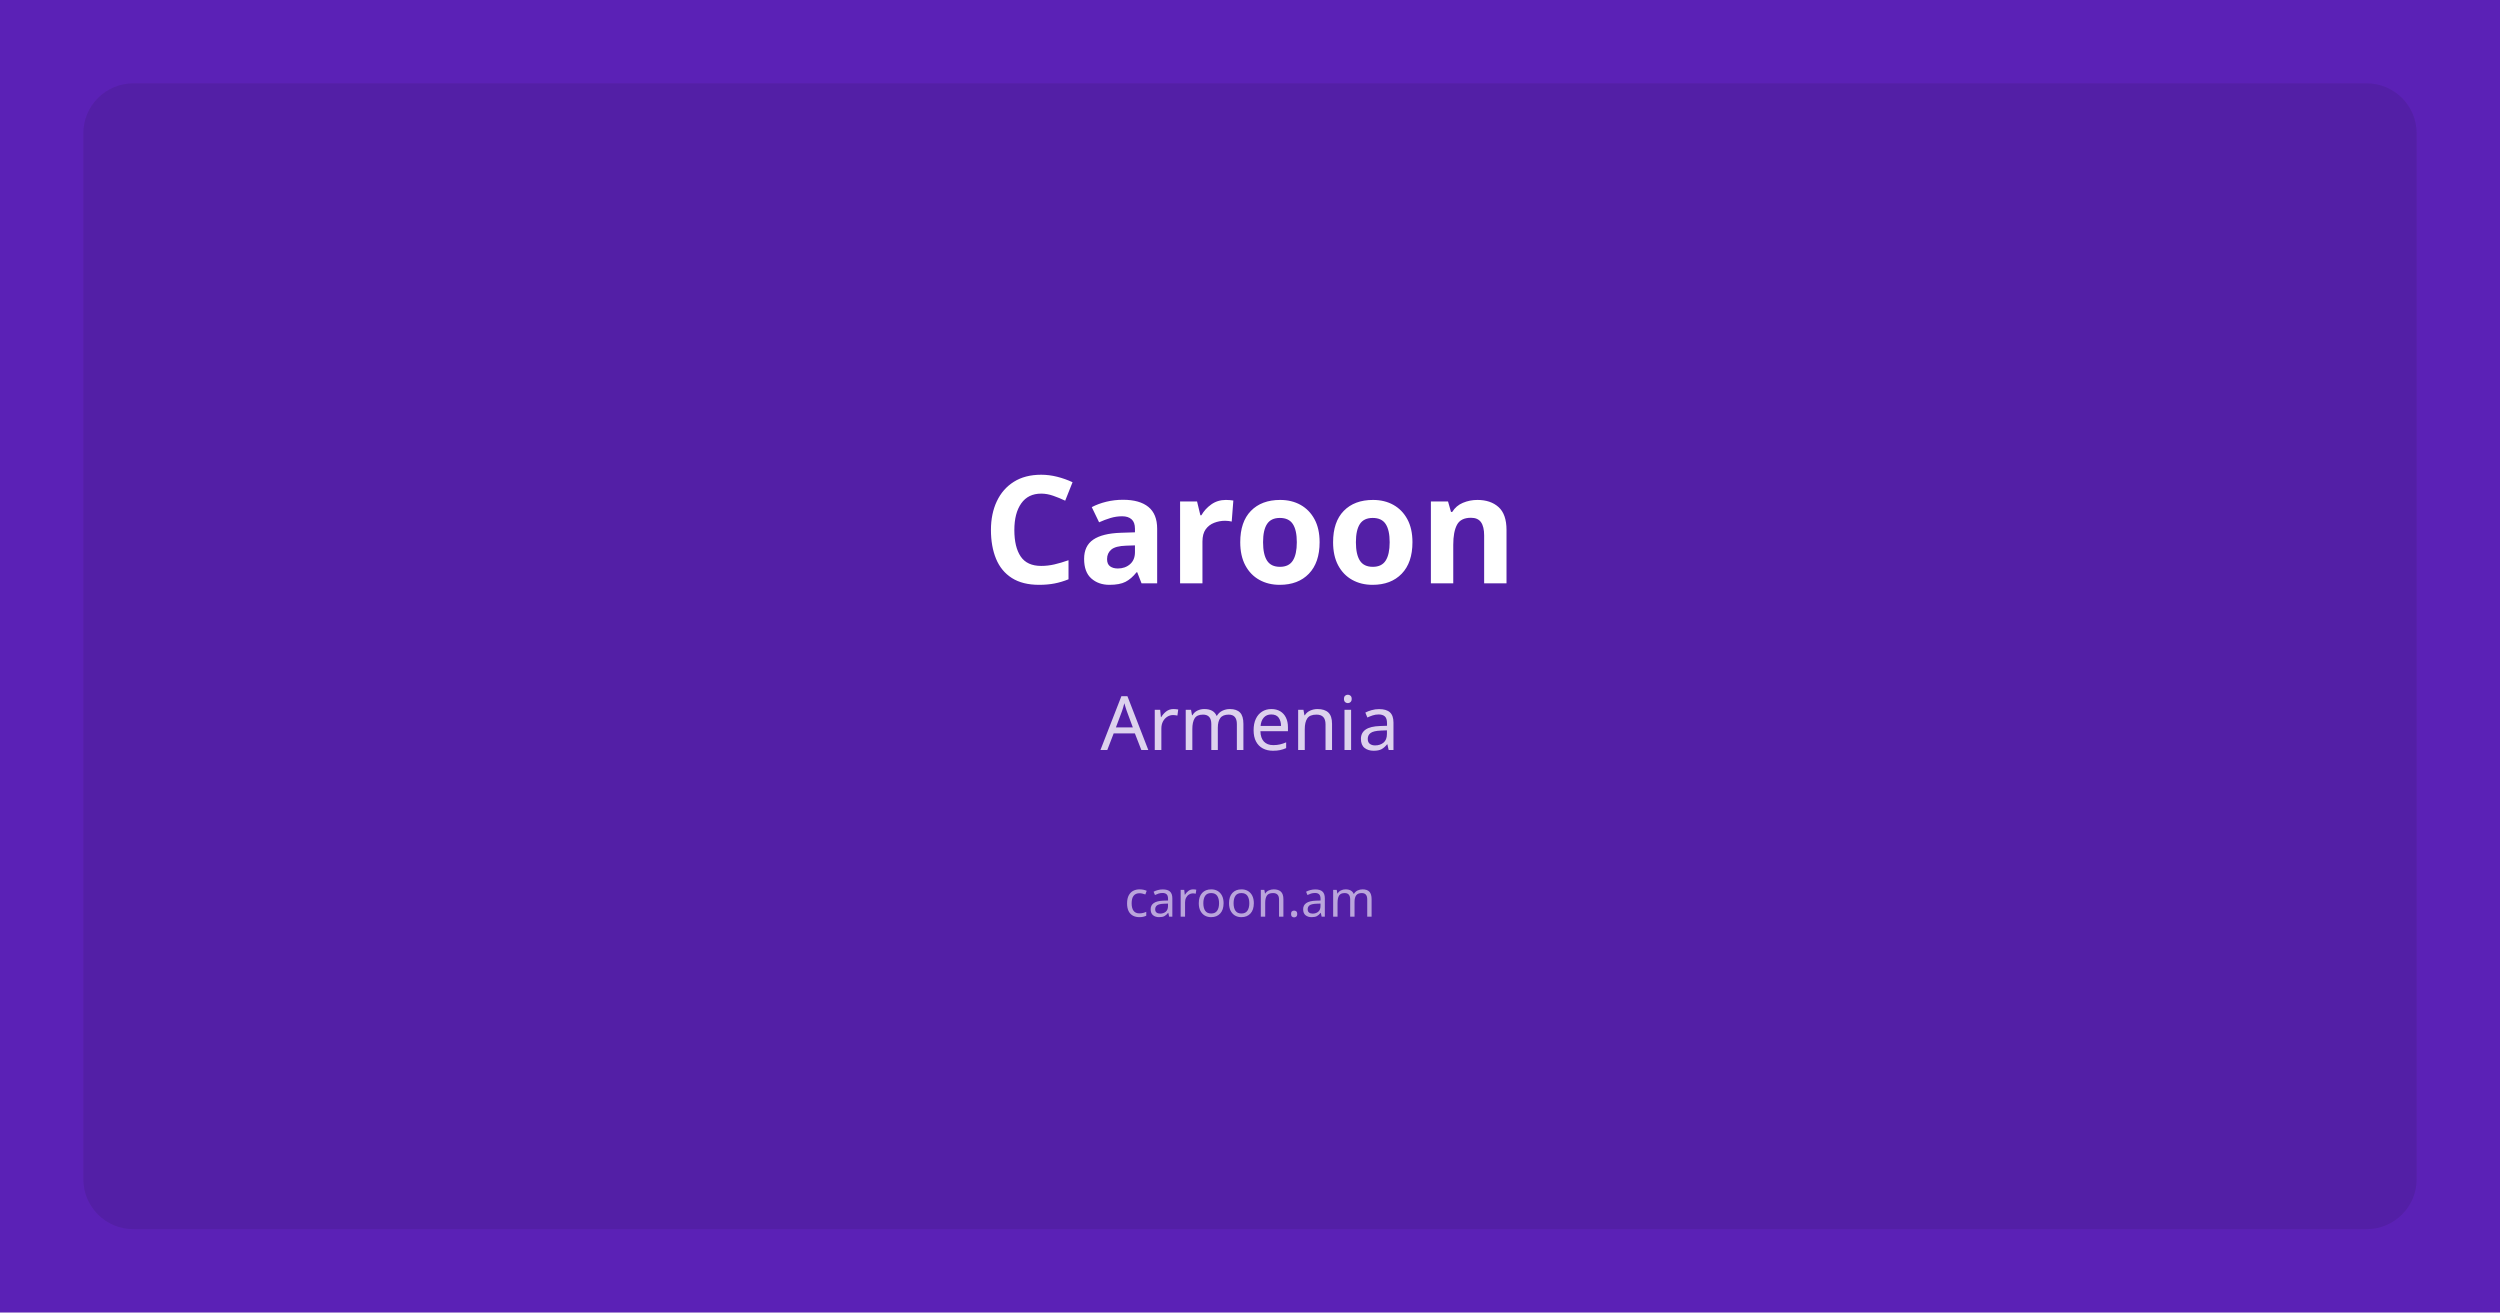
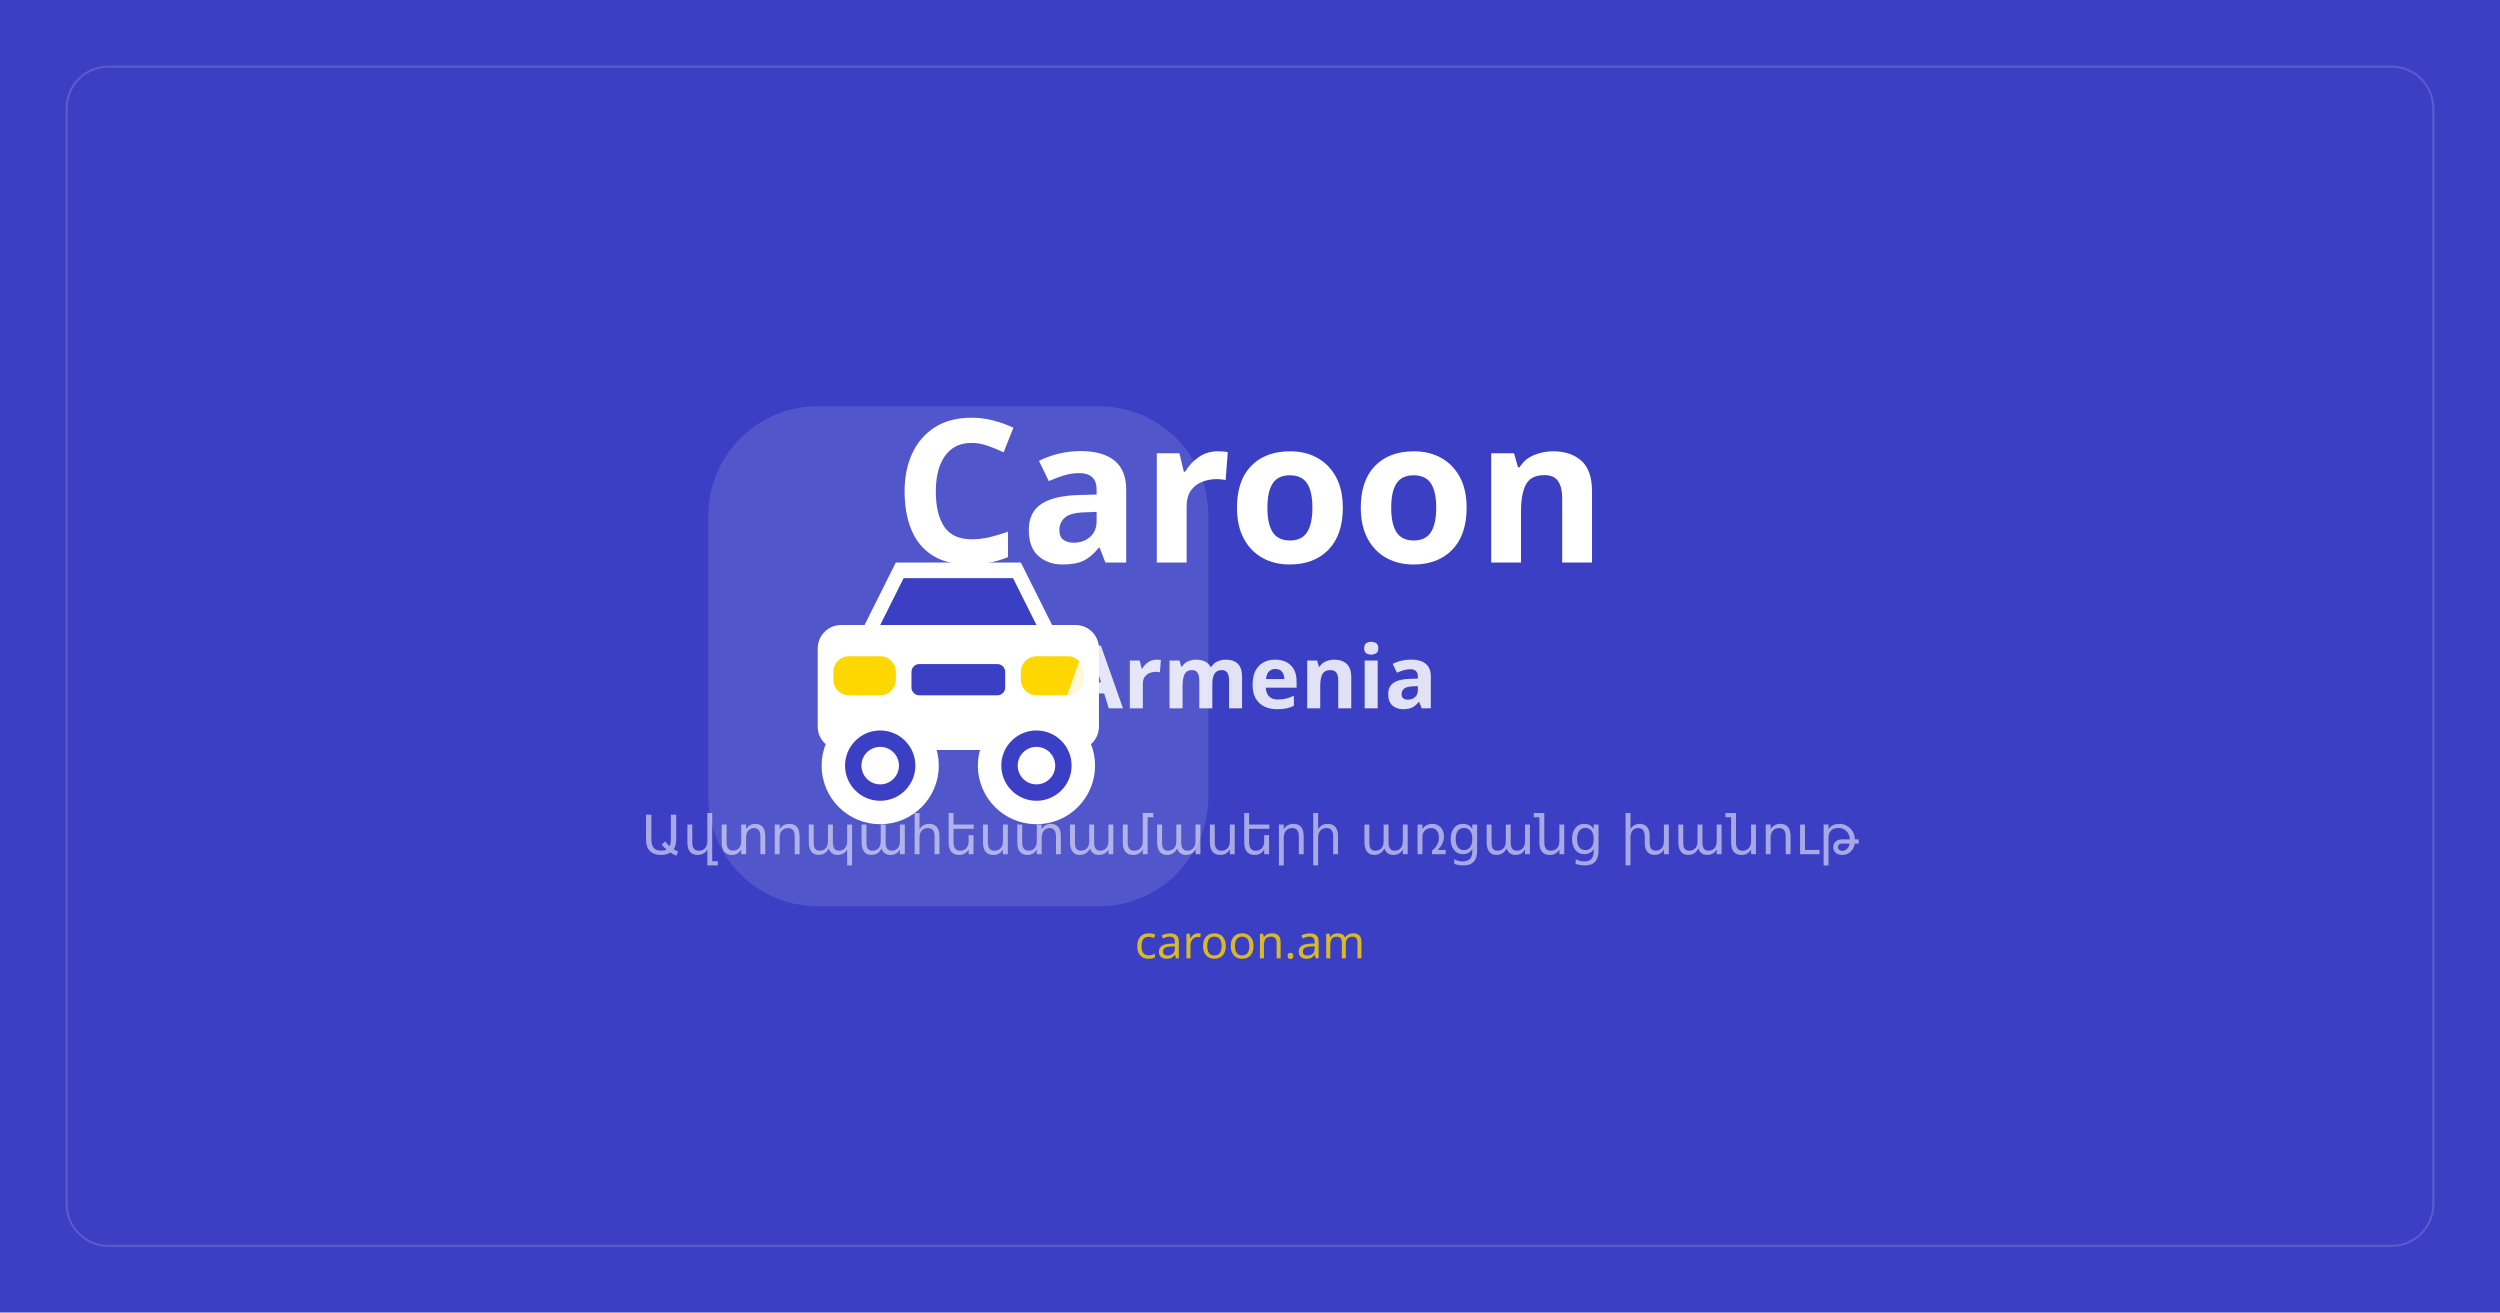
<svg xmlns="http://www.w3.org/2000/svg" width="1200" height="630">
-   <rect width="1200" height="630" fill="#5B21B6" />
-   <rect x="40" y="40" width="1120" height="550" rx="24" fill="#4C1D95" opacity="0.5" />
-   <text x="600" y="280" text-anchor="middle" font-family="system-ui,sans-serif" font-size="72" font-weight="800" fill="white">Caroon</text>
-   <text x="600" y="360" text-anchor="middle" font-family="system-ui,sans-serif" font-size="36" fill="white" opacity="0.8">Armenia</text>
-   <text x="600" y="440" text-anchor="middle" font-family="system-ui,sans-serif" font-size="24" fill="white" opacity="0.6">caroon.am</text>
+   <rect width="1200" height="630" fill="#3B3FC4" />
+   <rect x="32" y="32" width="1136" height="566" rx="20" fill="none" stroke="white" stroke-width="1" opacity="0.15" />
+   <g transform="translate(340, 195) scale(7.5)">
+     <rect width="32" height="32" rx="7" fill="white" opacity="0.12" />
+     <path d="M10 14 L12 10 L20 10 L22 14 Z" fill="white" />
+     <rect x="7" y="14" width="18" height="8" rx="1.5" fill="white" />
+     <path d="M11 14 L12.5 11 L19.5 11 L21 14 Z" fill="#3B3FC4" />
+     <rect x="8" y="16" width="4" height="2.5" rx="1" fill="#FFD700" />
+     <rect x="20" y="16" width="4" height="2.5" rx="1" fill="#FFD700" />
+     <rect x="13" y="16.5" width="6" height="2" rx="0.5" fill="#3B3FC4" />
+     <circle cx="11" cy="23" r="3" fill="#3B3FC4" stroke="white" stroke-width="1.5" />
+     <circle cx="11" cy="23" r="1.2" fill="white" />
+     <circle cx="21" cy="23" r="3" fill="#3B3FC4" stroke="white" stroke-width="1.5" />
+     <circle cx="21" cy="23" r="1.2" fill="white" />
+   </g>
+   <text x="600" y="270" text-anchor="middle" font-family="system-ui,sans-serif" font-size="96" font-weight="800" fill="white">Caroon</text>
+   <text x="600" y="340" text-anchor="middle" font-family="system-ui,sans-serif" font-size="42" font-weight="600" fill="white" opacity="0.85">Armenia</text>
+   <text x="600" y="410" text-anchor="middle" font-family="system-ui,sans-serif" font-size="26" fill="white" opacity="0.55">Ավտոպահեստամասերի առցանց խանութ</text>
+   <text x="600" y="460" text-anchor="middle" font-family="system-ui,sans-serif" font-size="22" fill="#FFD700" opacity="0.8">caroon.am</text>
</svg>
